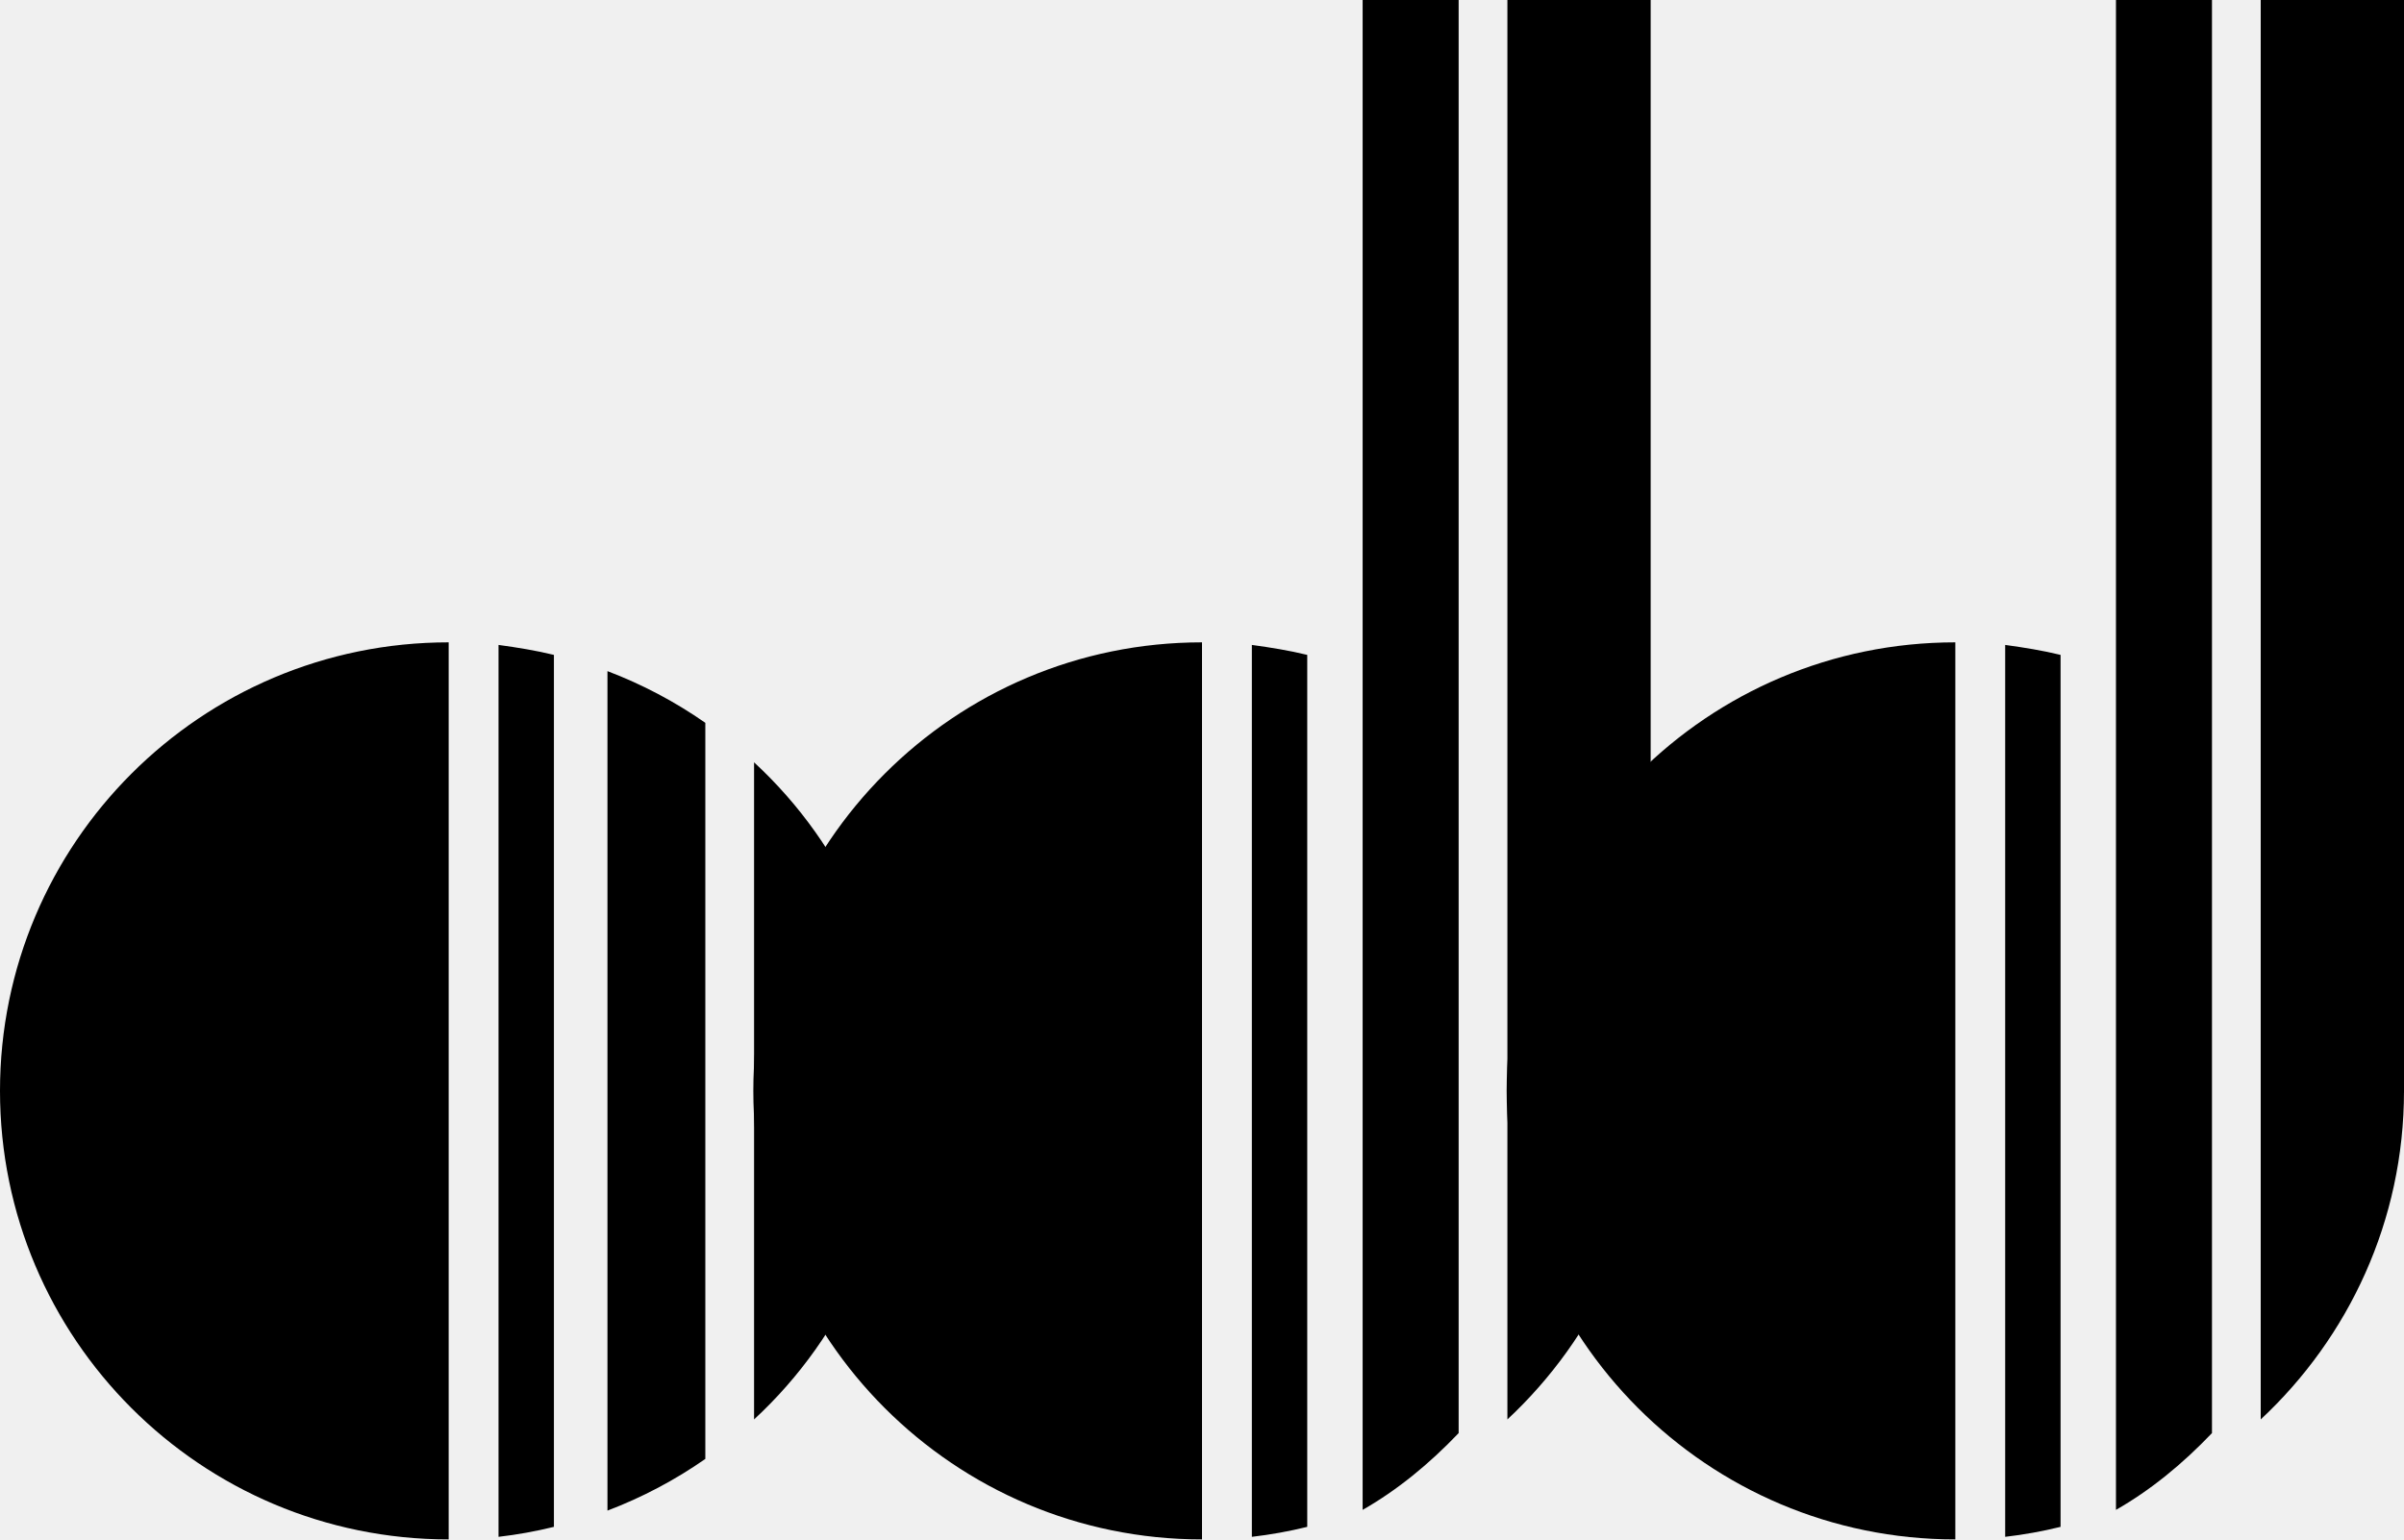
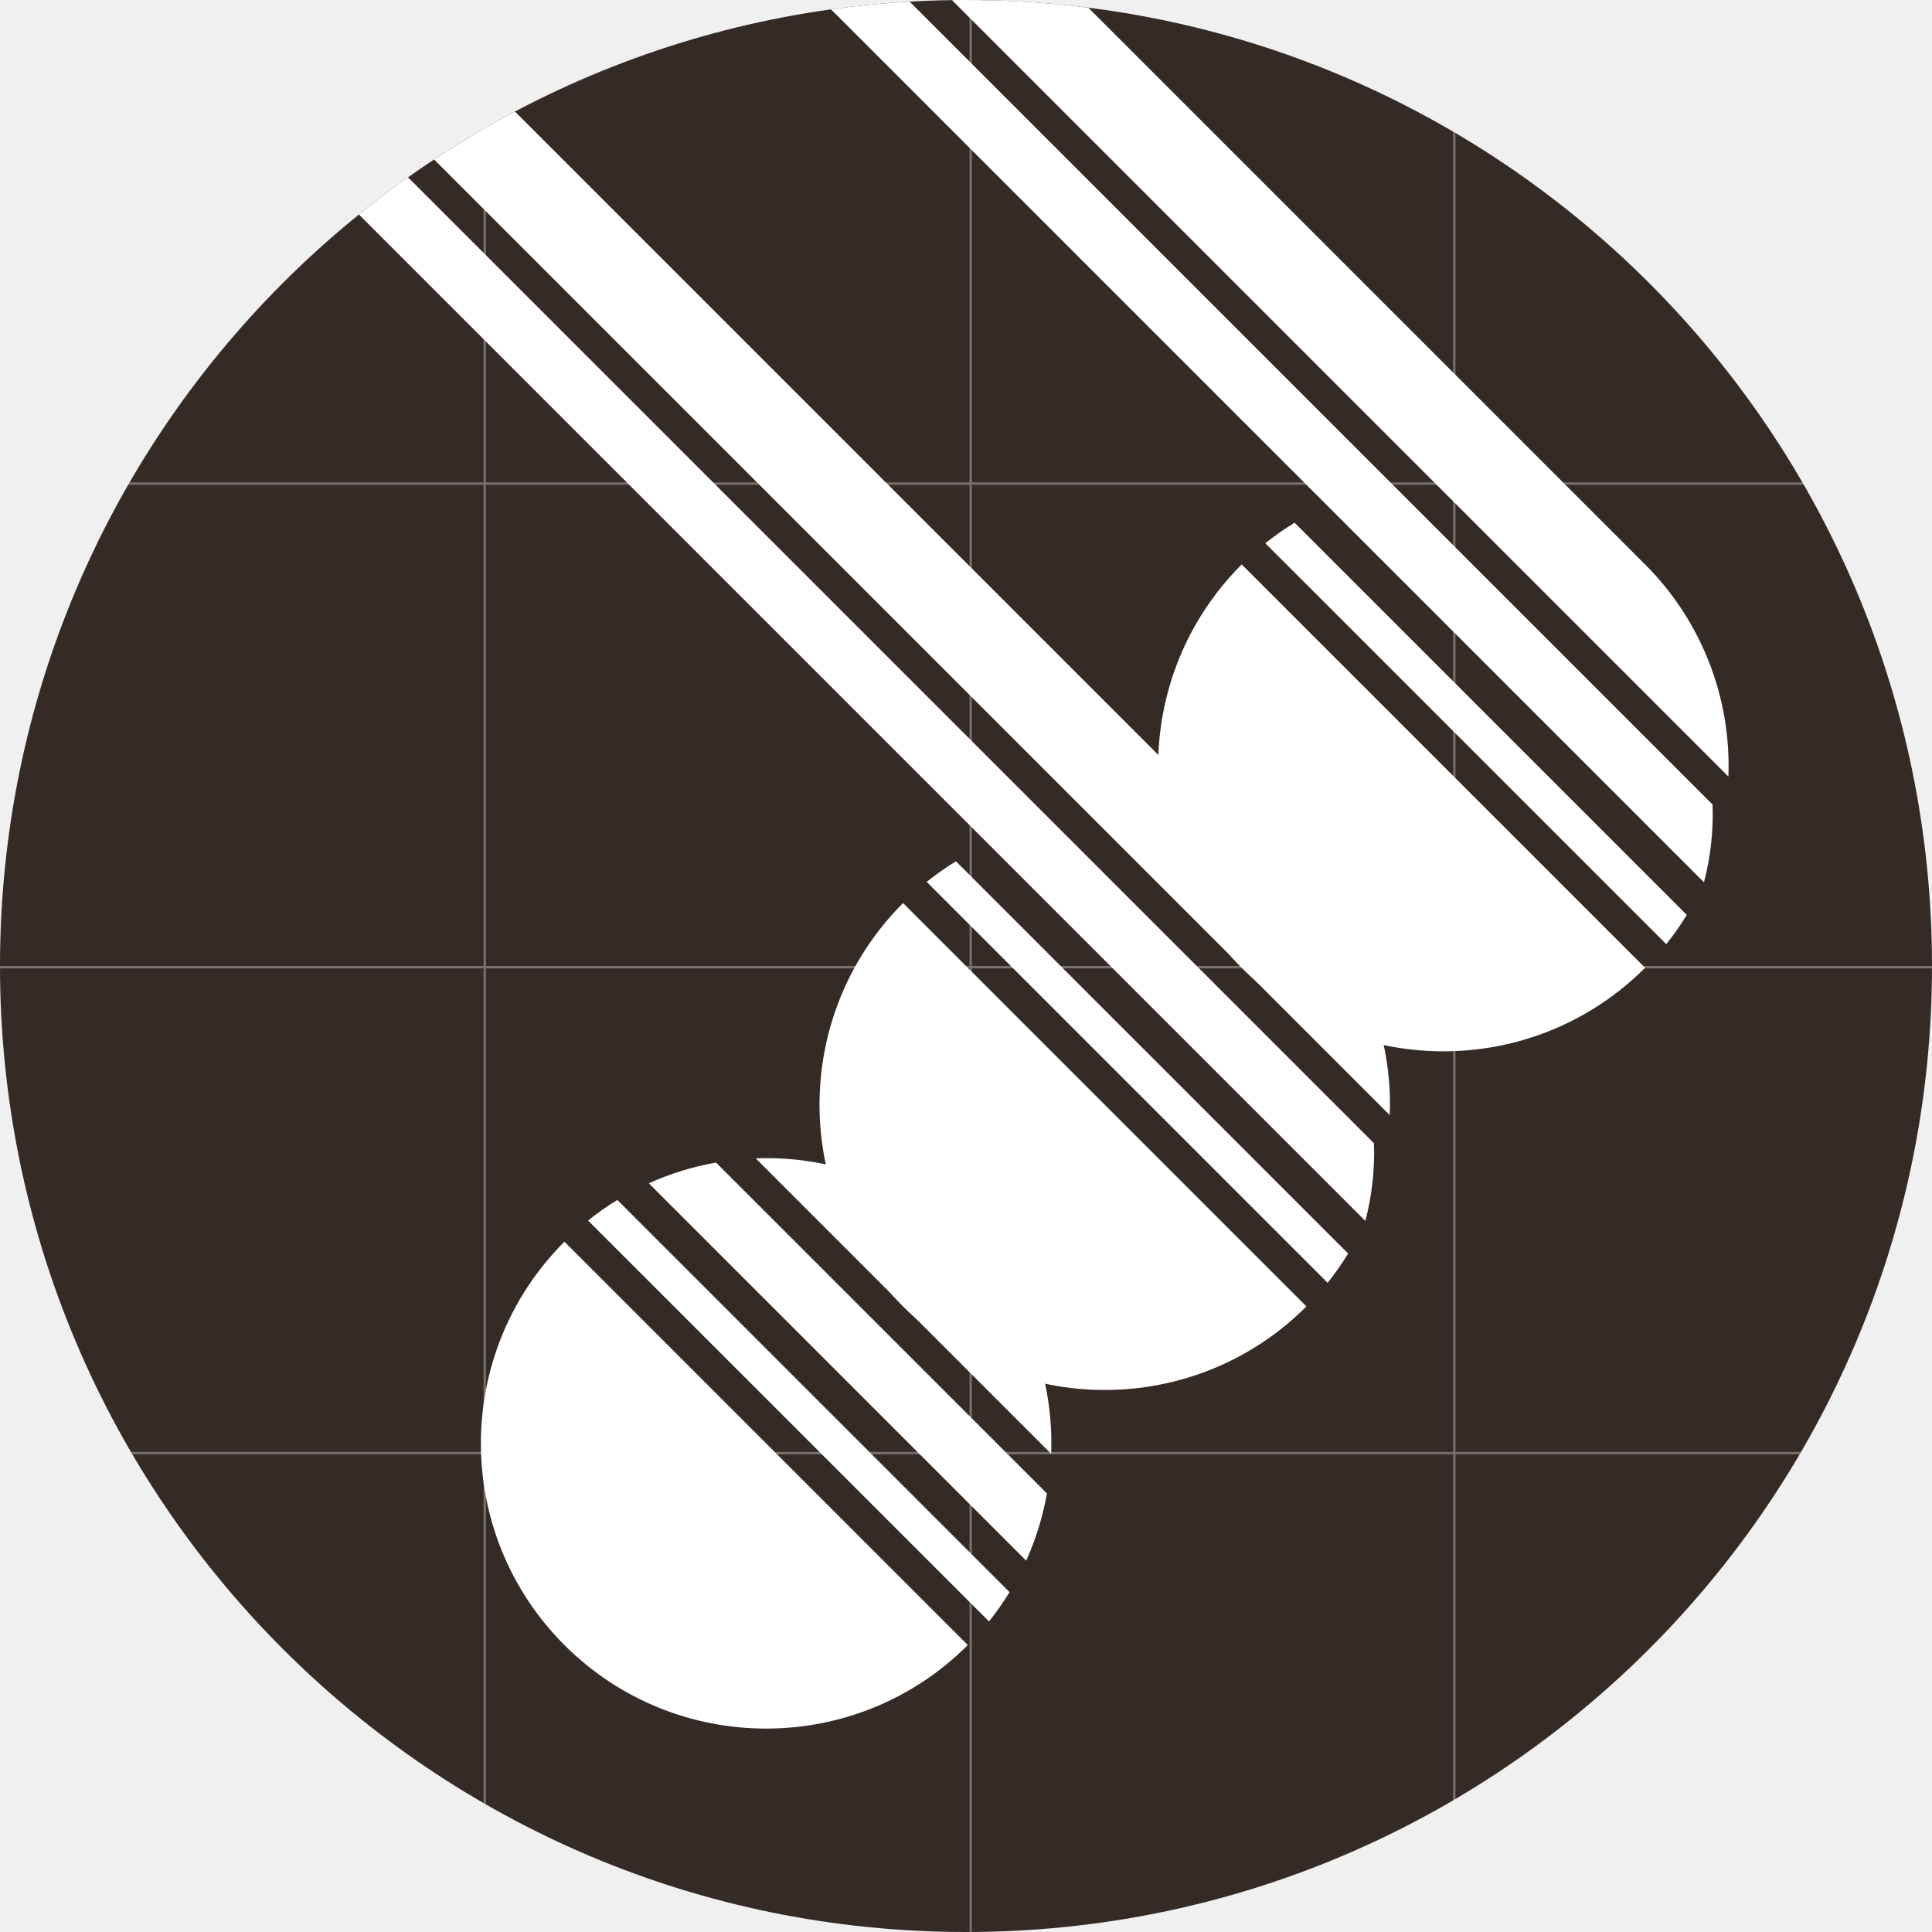
- <svg xmlns="http://www.w3.org/2000/svg" fill="none" viewBox="0 0 651 417">
-   <g fill="#000" clip-path="url(#a)">
-     <path d="M204.2 206.5a121.2 121.2 0 0 1 0 178v-178Zm-39.7-24.7v227.4a122 122 0 0 0 26.5-14V195.8a122 122 0 0 0-26.5-14Zm-29.5-7.1v241.6a121 121 0 0 0 15-2.7V177.4c-4.9-1.2-9.9-2-15-2.7ZM121.5 417a121.5 121.5 0 1 1 0-243v243ZM447 295.5c0 35.2-15 66.8-38.8 89v-89H447ZM369-366v775c9.3-5.3 18-12.4 26-20.8V-366h-26Zm-30 540.7v241.6a121 121 0 0 0 15-2.7V177.4c-4.9-1.2-9.9-2-15-2.7Z" />
-     <path d="M325.5 417a121.5 121.5 0 1 1 0-243v243Zm82.7-783H447v662h-38.8zM651 295.5c0 35.2-15 66.8-38.8 89v-89H651ZM573-366v775c9.3-5.3 18-12.4 26-20.8V-366h-26Zm-30 540.7v241.6a121 121 0 0 0 15-2.7V177.4c-4.9-1.2-9.9-2-15-2.7Z" />
-     <path d="M529.5 417a121.5 121.5 0 1 1 0-243v243Zm82.7-783H651v662h-38.8z" />
+ <svg xmlns="http://www.w3.org/2000/svg" fill="none" viewBox="0 0 823 823">
+   <g clip-path="url(#a)">
+     <rect width="823" height="823" fill="#342B27" rx="411.5" />
+     <path stroke="#fff" stroke-opacity=".33" d="M206.5 0v823m207-823v826m206-826v826M-.5 619h823M-.5 412h826M-.5 206h826" />
+     <path fill="#fff" d="M321.9 493.43a121.17 121.17 0 0 1 90.37 35.5 121.17 121.17 0 0 1 35.5 90.37L321.91 493.43Zm-45.52 10.64 160.76 160.76c4.15-9.22 7.1-18.85 8.84-28.64L305.01 495.23a121.15 121.15 0 0 0-28.64 8.84Zm-25.88 15.85L421.3 690.7c3.2-4.01 6.12-8.17 8.75-12.46L262.97 511.16a121.08 121.08 0 0 0-12.46 8.76Zm161.77 180.85c-47.45 47.44-124.38 47.44-171.83 0-47.45-47.45-47.45-124.38 0-171.83l171.83 171.83Zm144.25-316.08a121.17 121.17 0 0 1 35.5 90.36l-62.93-62.93 27.43-27.43ZM33.61-27.9l548 548a114.14 114.14 0 0 0 3.66-33.12L51.99-46.29 33.61-27.91Zm361.15 403.57 170.78 170.78c3.2-4.01 6.12-8.17 8.75-12.46L407.22 366.9a121.13 121.13 0 0 0-12.46 8.76Z" />
+     <path fill="#fff" d="M556.52 556.52c-47.45 47.45-124.38 47.45-171.83 0-47.45-47.45-47.45-124.38 0-171.83l171.83 171.83ZM61.34-55.63l27.43-27.43 468.1 468.1-27.42 27.43zm639.43 296.07a121.17 121.17 0 0 1 35.5 90.36l-62.93-62.93 27.43-27.43Zm-522.91-412.6 548 548.01a114.14 114.14 0 0 0 3.66-33.12L196.25-190.54l-18.39 18.38ZM539 231.42 709.8 402.2c3.2-4.01 6.12-8.17 8.75-12.46L551.47 222.66a121.29 121.29 0 0 0-12.46 8.76Z" />
+     <path fill="#fff" d="M700.77 412.27c-47.45 47.44-124.38 47.44-171.83 0-47.45-47.45-47.45-124.38 0-171.83l171.83 171.83ZM205.6-199.88l27.42-27.43 468.1 468.1-27.42 27.43z" />
  </g>
  <defs>
    <clipPath id="a">
-       <path fill="#fff" d="M0 0h651v417H0z" />
+       <rect width="823" height="823" fill="#fff" rx="411.5" />
    </clipPath>
  </defs>
</svg>
